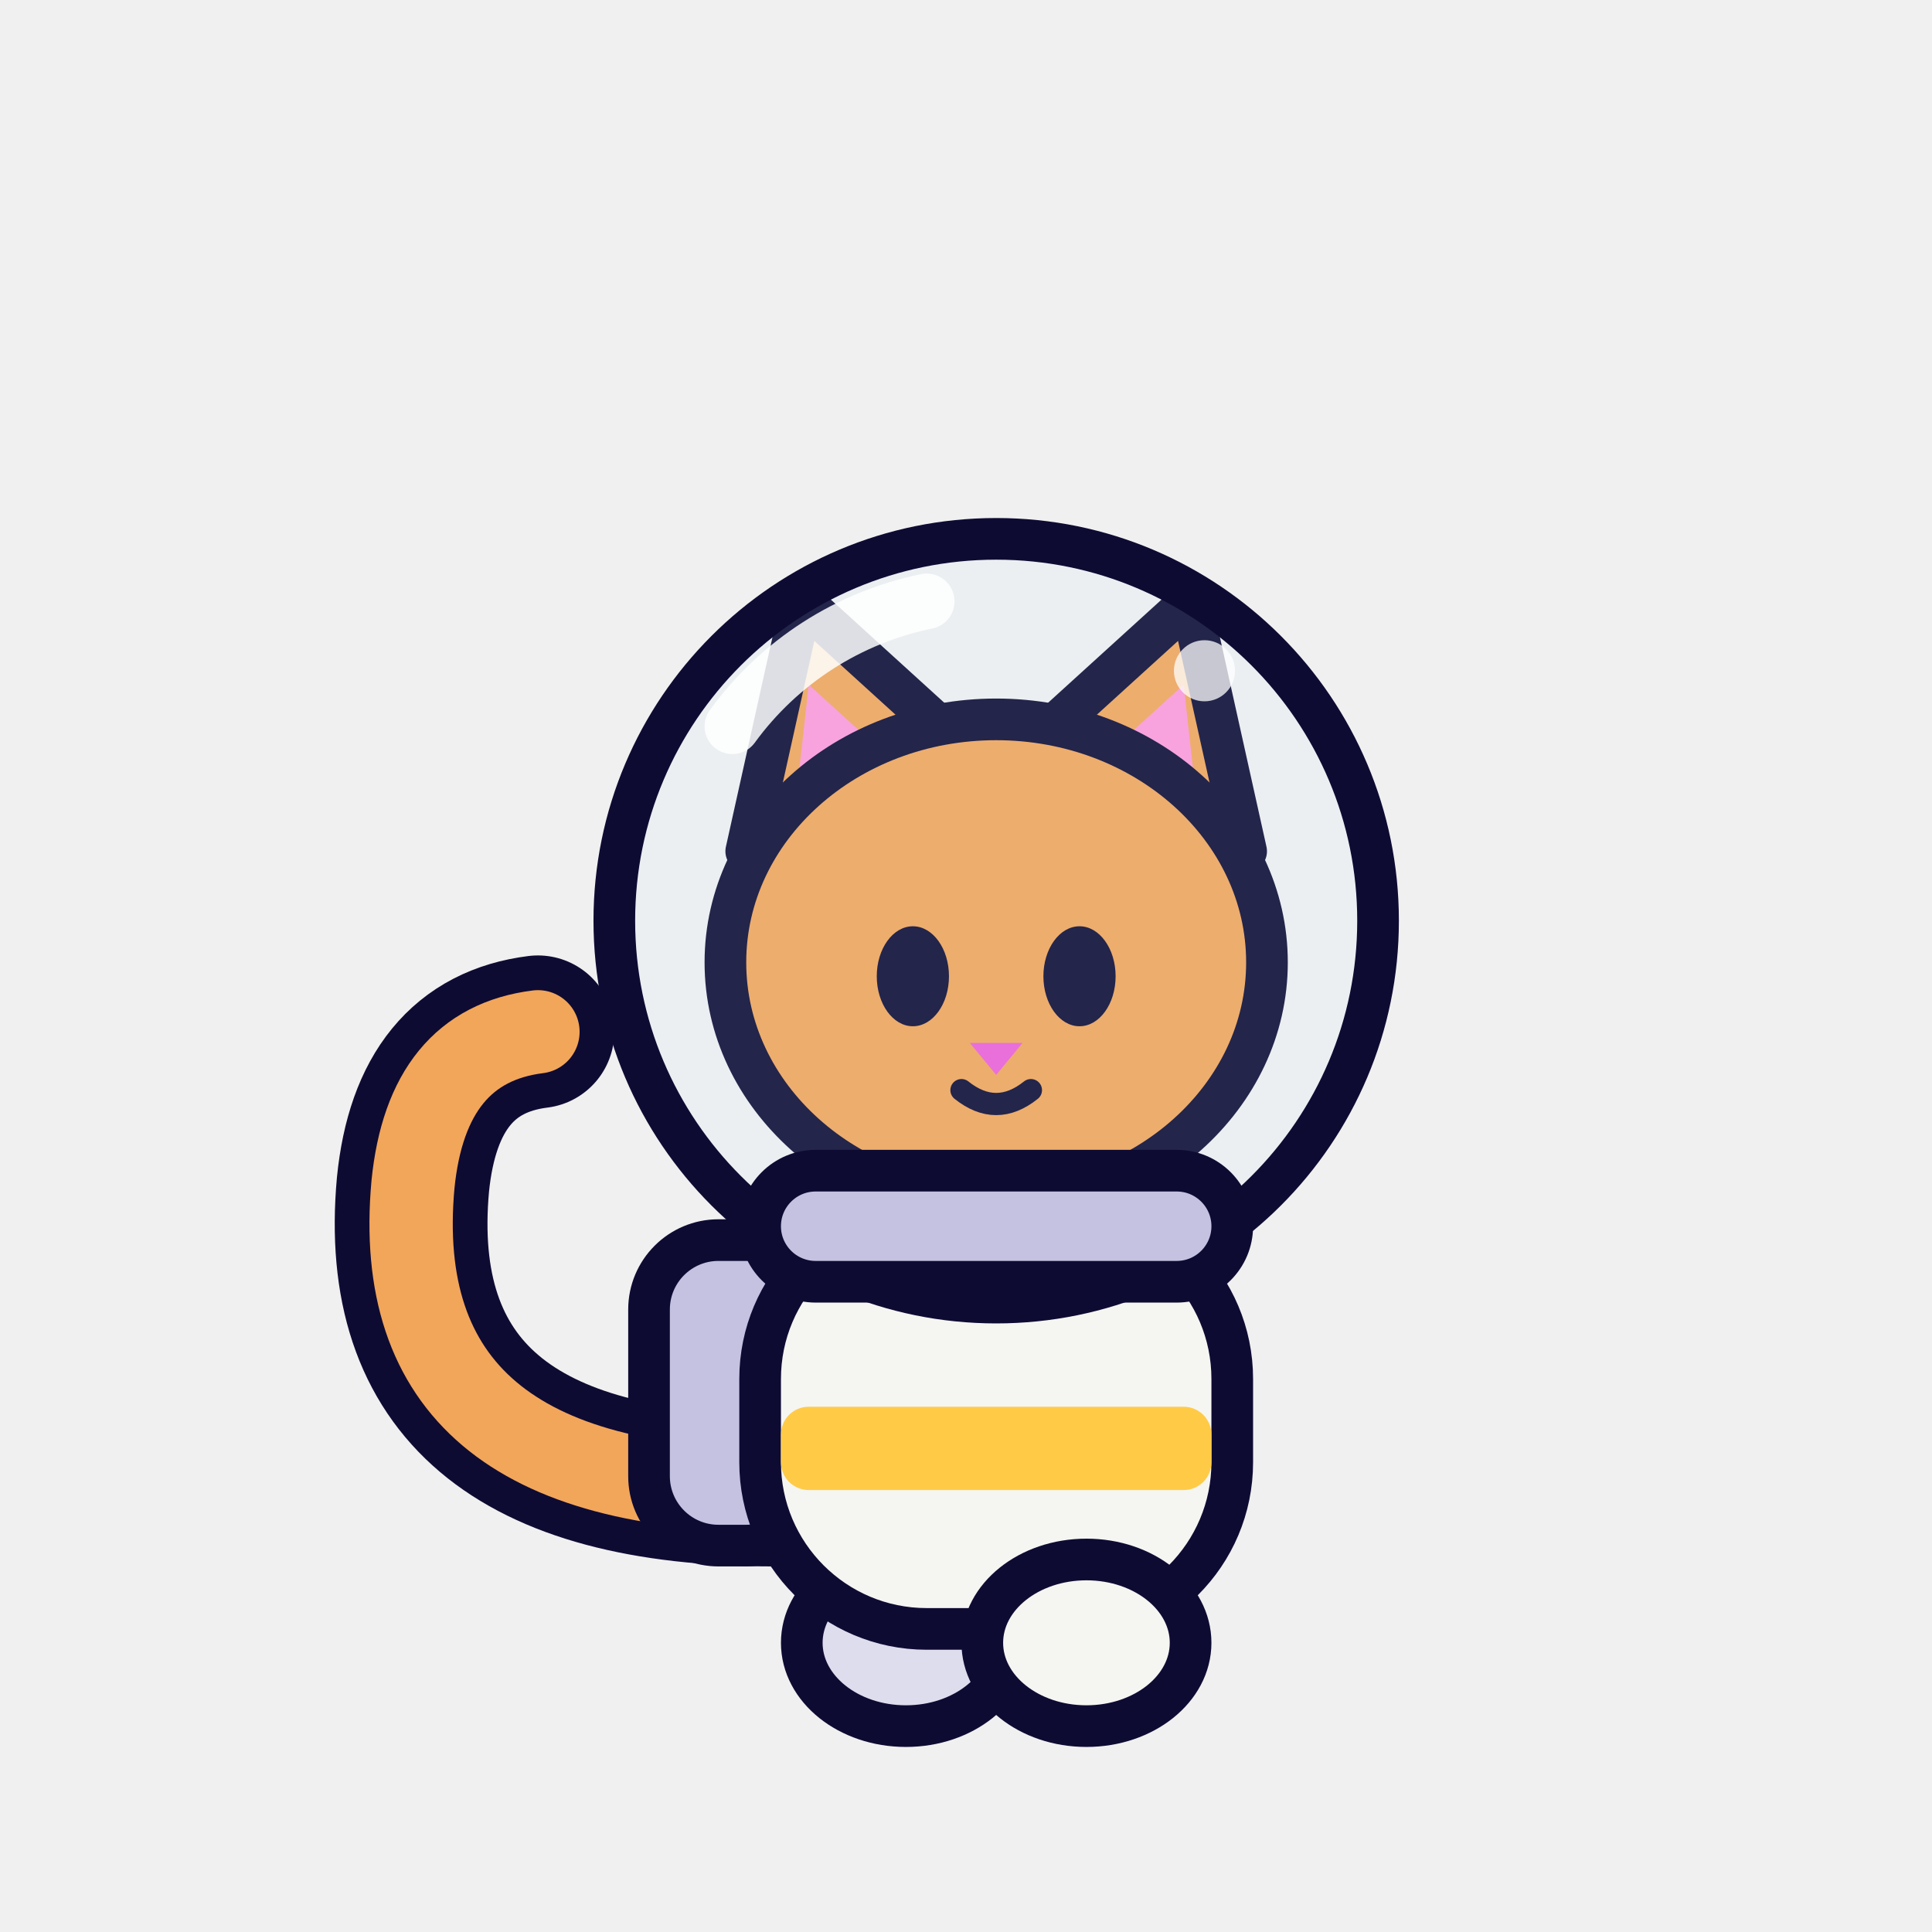
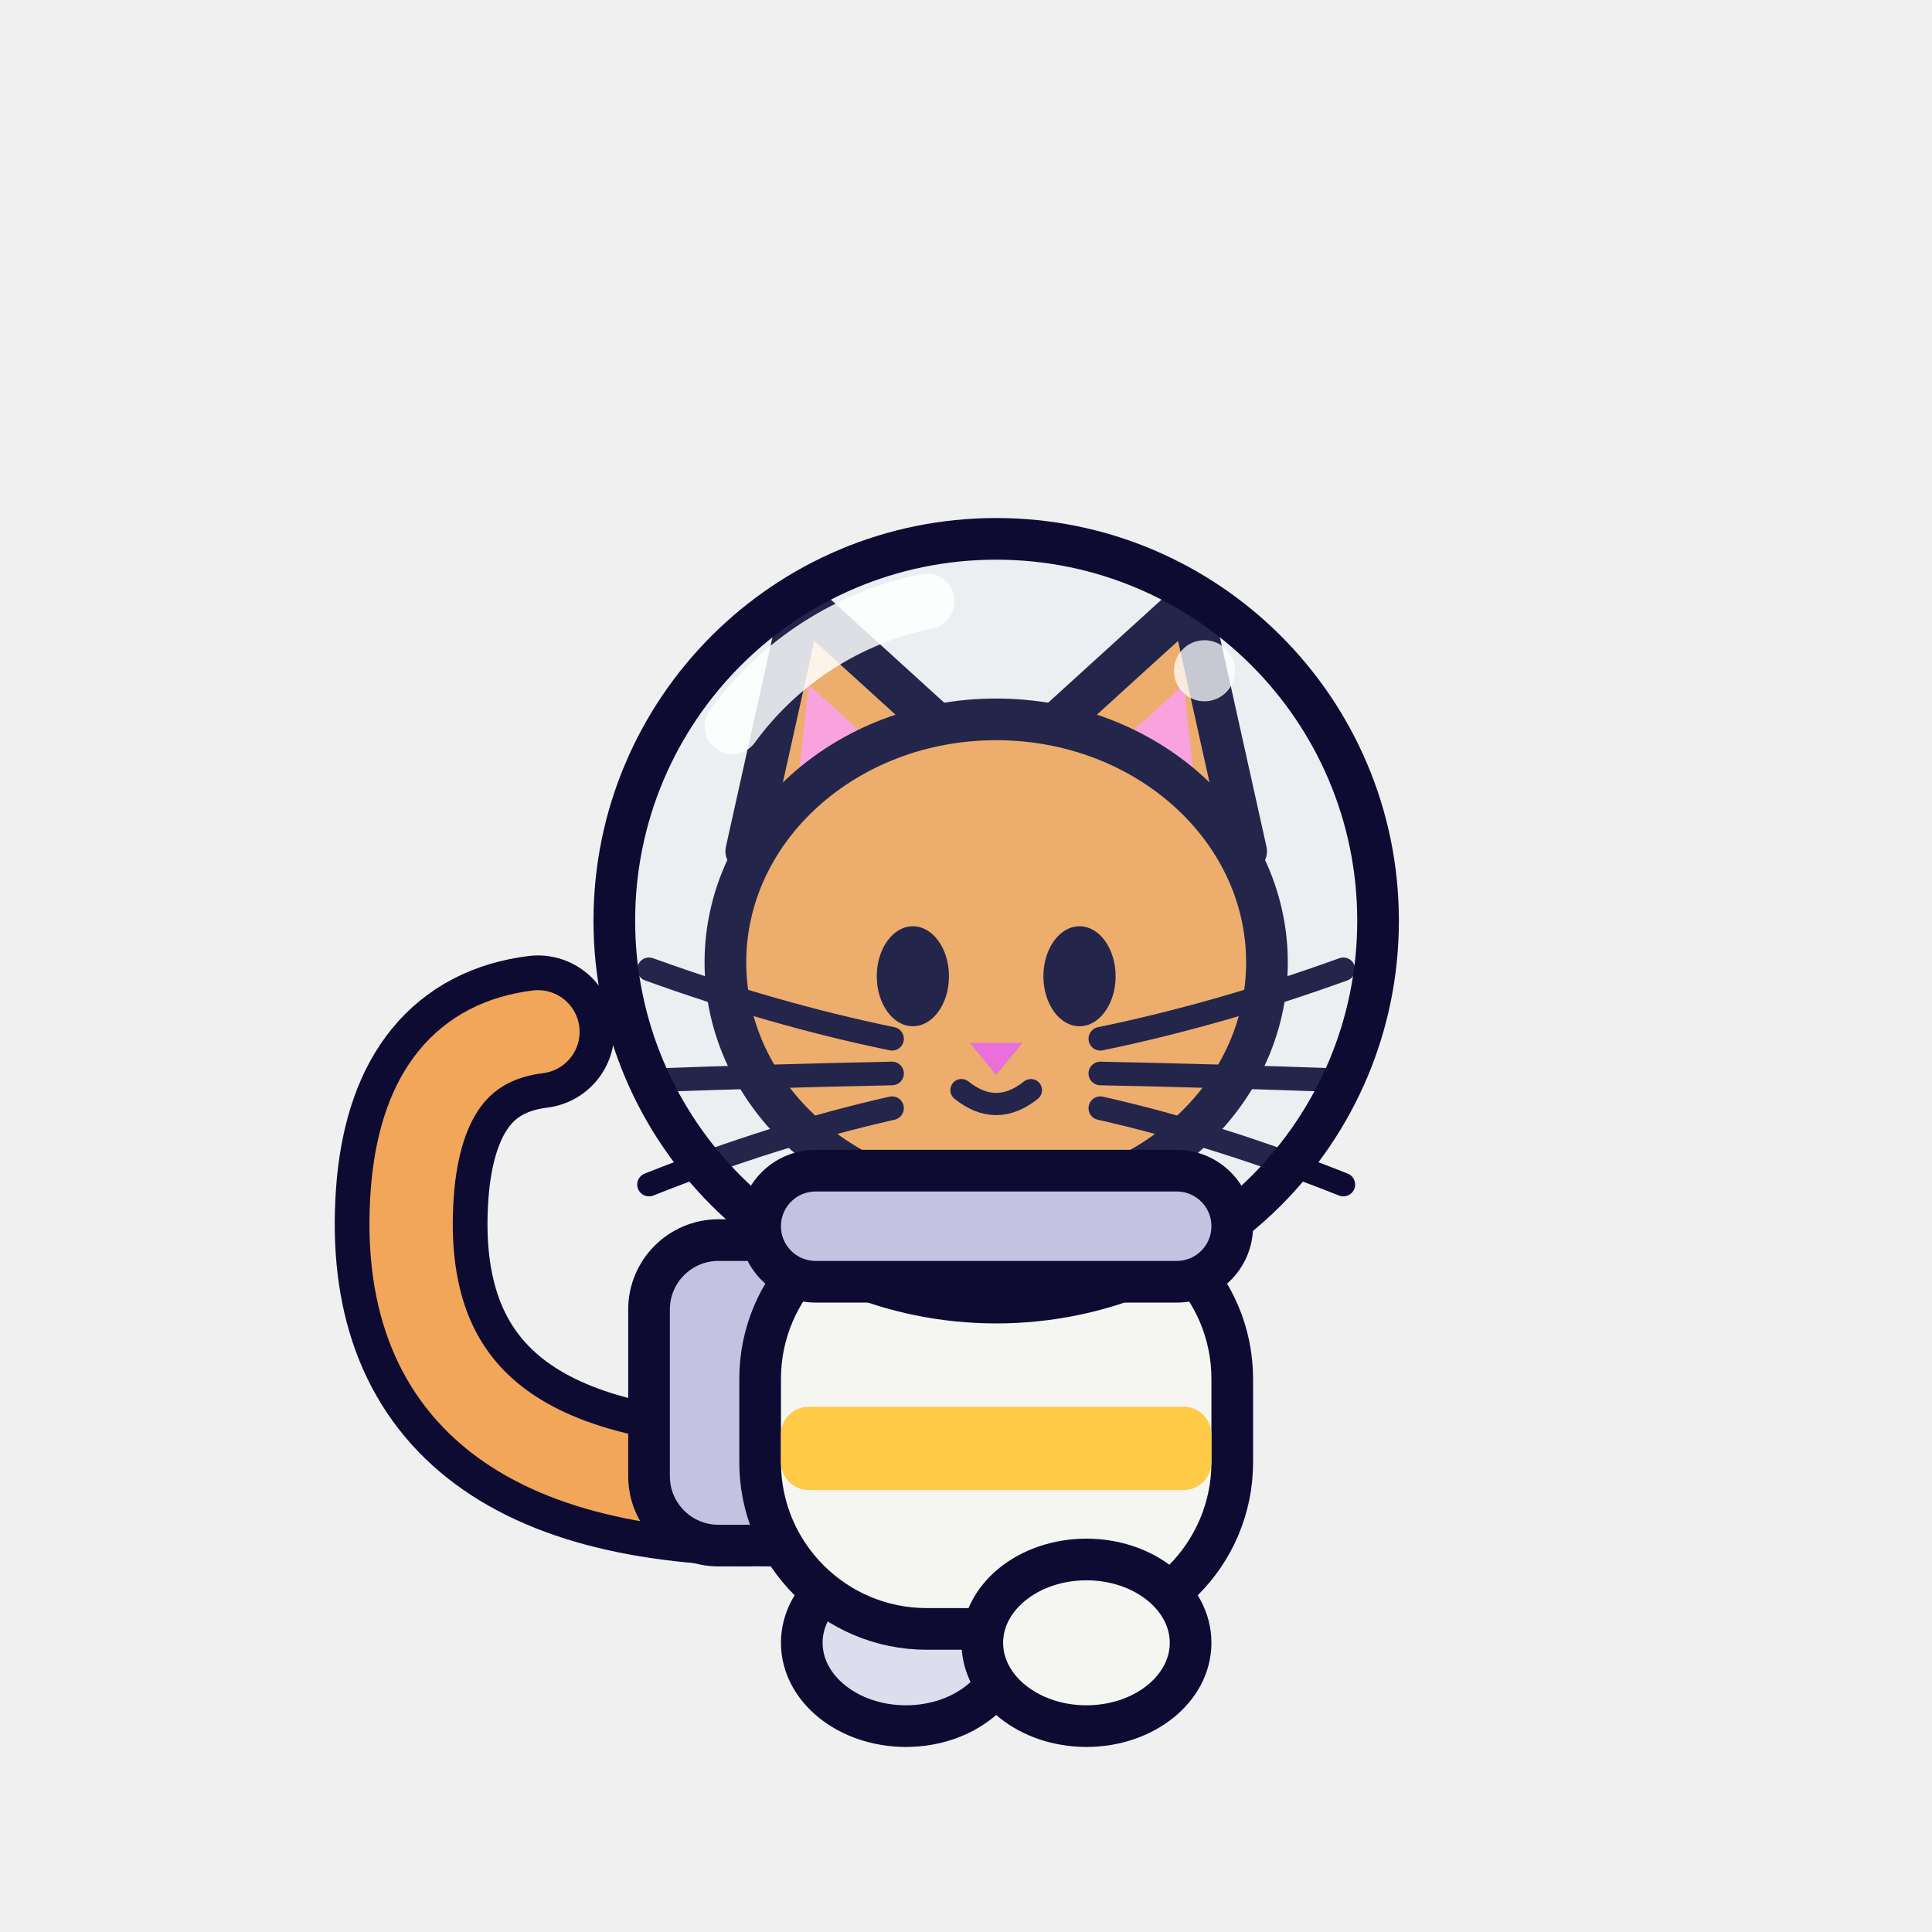
<svg xmlns="http://www.w3.org/2000/svg" width="128" height="128" viewBox="0 0 128 128">
  <g transform="translate(66 84) scale(0.92)">
    <g transform="rotate(0.00 0 31) translate(0 31) scale(1.000 1.000) translate(0 -31)">
      <g transform="translate(0 0.00)">
        <g id="cola" transform="rotate(0.00 -16 16)">
          <path d="M-16 16 Q-44 16 -42 -6 Q-41 -16 -33 -17" fill="none" stroke="#0e0b33" stroke-width="11" stroke-linecap="round" />
          <path d="M-16 16 Q-44 16 -42 -6 Q-41 -16 -33 -17" fill="none" stroke="#f2a65a" stroke-width="6" stroke-linecap="round" />
        </g>
      </g>
      <g transform="translate(0 0.00)">
        <g id="pierna-trasera" transform="translate(0.00 0.00)">
          <ellipse cx="-6.5" cy="27" rx="7.5" ry="6" fill="#dedded" stroke="#0e0b33" stroke-width="3" />
        </g>
      </g>
      <g transform="translate(0 0.00)">
        <rect id="mochila" x="-25" y="-2" width="12" height="22" rx="5" fill="#c4c2e0" stroke="#0e0b33" stroke-width="3" />
      </g>
      <g transform="translate(0 0.00)">
        <g id="cuerpo">
          <rect x="-17" y="-4" width="34" height="30" rx="12" fill="#f5f5f2" stroke="#0e0b33" stroke-width="3" />
          <rect x="-15.5" y="10" width="31" height="6" rx="2" fill="#ffcb47" />
        </g>
      </g>
      <g transform="translate(0 0.00)">
        <g id="pierna-delantera" transform="translate(0.00 0.00)">
          <ellipse cx="6.5" cy="27" rx="7.5" ry="6" fill="#f5f5f2" stroke="#0e0b33" stroke-width="3" />
        </g>
      </g>
      <g transform="translate(0 0.00)">
        <rect id="cuello" x="-14" y="-9" width="28" height="9" rx="4.5" fill="#c4c2e0" stroke="#0e0b33" stroke-width="3" />
      </g>
      <g transform="translate(0 0.00)">
        <g id="cabeza">
          <path transform="rotate(0.00 -11 -34)" d="M-18 -30 L-14 -48 L-3 -38 Z" fill="#f2a65a" stroke="#0e0b33" stroke-width="3" stroke-linejoin="round" />
          <path transform="rotate(0.00 11 -34)" d="M18 -30 L14 -48 L3 -38 Z" fill="#f2a65a" stroke="#0e0b33" stroke-width="3" stroke-linejoin="round" />
          <path transform="rotate(0.00 -11 -34)" d="M-14.5 -33 L-13.5 -42 L-8 -37 Z" fill="#ff9ad9" />
          <path transform="rotate(0.00 11 -34)" d="M14.5 -33 L13.5 -42 L8 -37 Z" fill="#ff9ad9" />
          <ellipse cx="0" cy="-22" rx="19.5" ry="17.5" fill="#f2a65a" stroke="#0e0b33" stroke-width="3" />
          <ellipse cx="-6" cy="-21" rx="2.60" ry="3.60" fill="#0e0b33" />
          <ellipse cx="6" cy="-21" rx="2.60" ry="3.60" fill="#0e0b33" />
          <path d="M-1.9 -16.2 h3.8 l-1.9 2.3 z" fill="#ee5fd6" />
          <path d="M-2.5 -12.8 q2.5 2 5 0" fill="none" stroke="#0e0b33" stroke-width="1.6" stroke-linecap="round" />
+           <g stroke="#0e0b33" stroke-width="1.7" stroke-linecap="round" fill="none">
+             <path d="M-7.5 -16.5 Q-16 -18.25 -25 -21.5" />
+             <path d="M-7.5 -14 Q-16 -13.825 -25 -13.5" />
+             <path d="M-7.5 -11.5 Q-16 -9.575 -25 -6.0" />
+             <path d="M7.5 -16.5 Q16 -18.25 25 -21.5" />
+             <path d="M7.5 -14 Q16 -13.825 25 -13.5" />
+             <path d="M7.5 -11.5 Q16 -9.575 25 -6.0" />
+           </g>
        </g>
      </g>
      <g transform="translate(0 0.00)">
        <g id="casco">
          <circle cx="0" cy="-25" r="27.5" fill="#bfe6ff" fill-opacity=".12" stroke="#0e0b33" stroke-width="3" />
          <path d="M-19 -39 A23 23 0 0 1 -5 -48" fill="none" stroke="#fff" stroke-width="4" stroke-linecap="round" opacity=".85" />
          <circle cx="15" cy="-43" r="2.2" fill="#fff" opacity=".75" />
          <rect x="-17" y="-7" width="34" height="8" rx="4" fill="#c4c2e0" stroke="#0e0b33" stroke-width="3" />
        </g>
      </g>
    </g>
  </g>
</svg>
